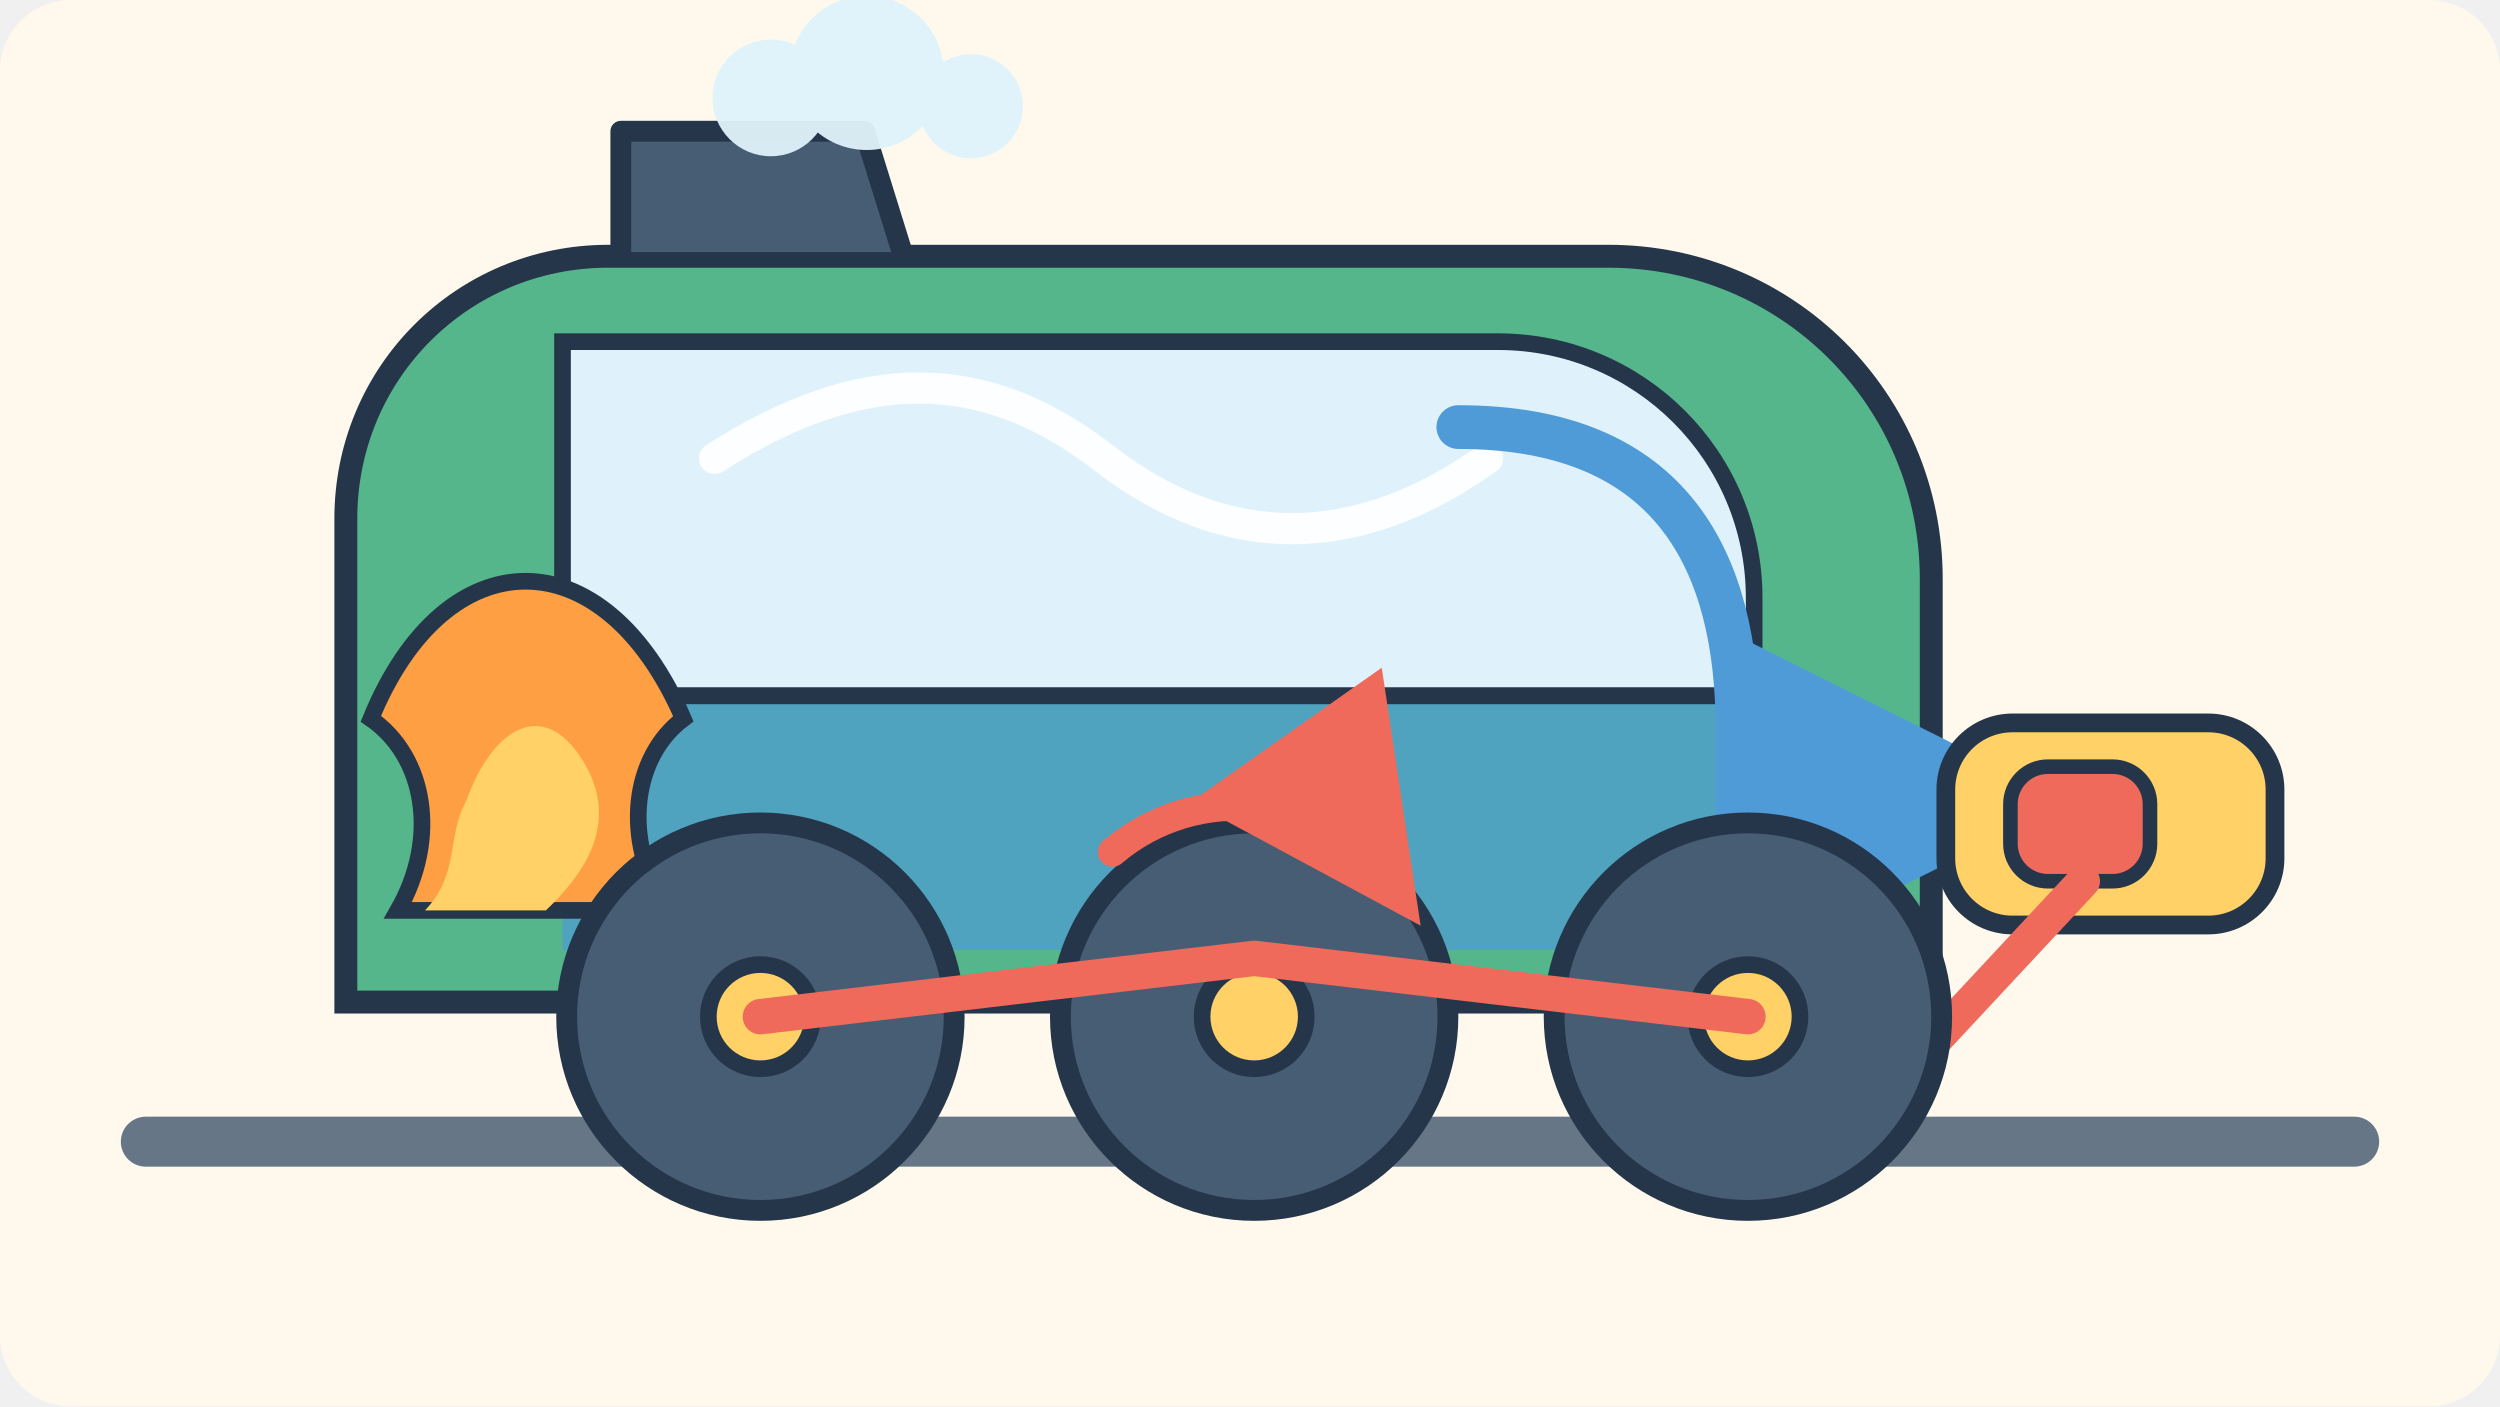
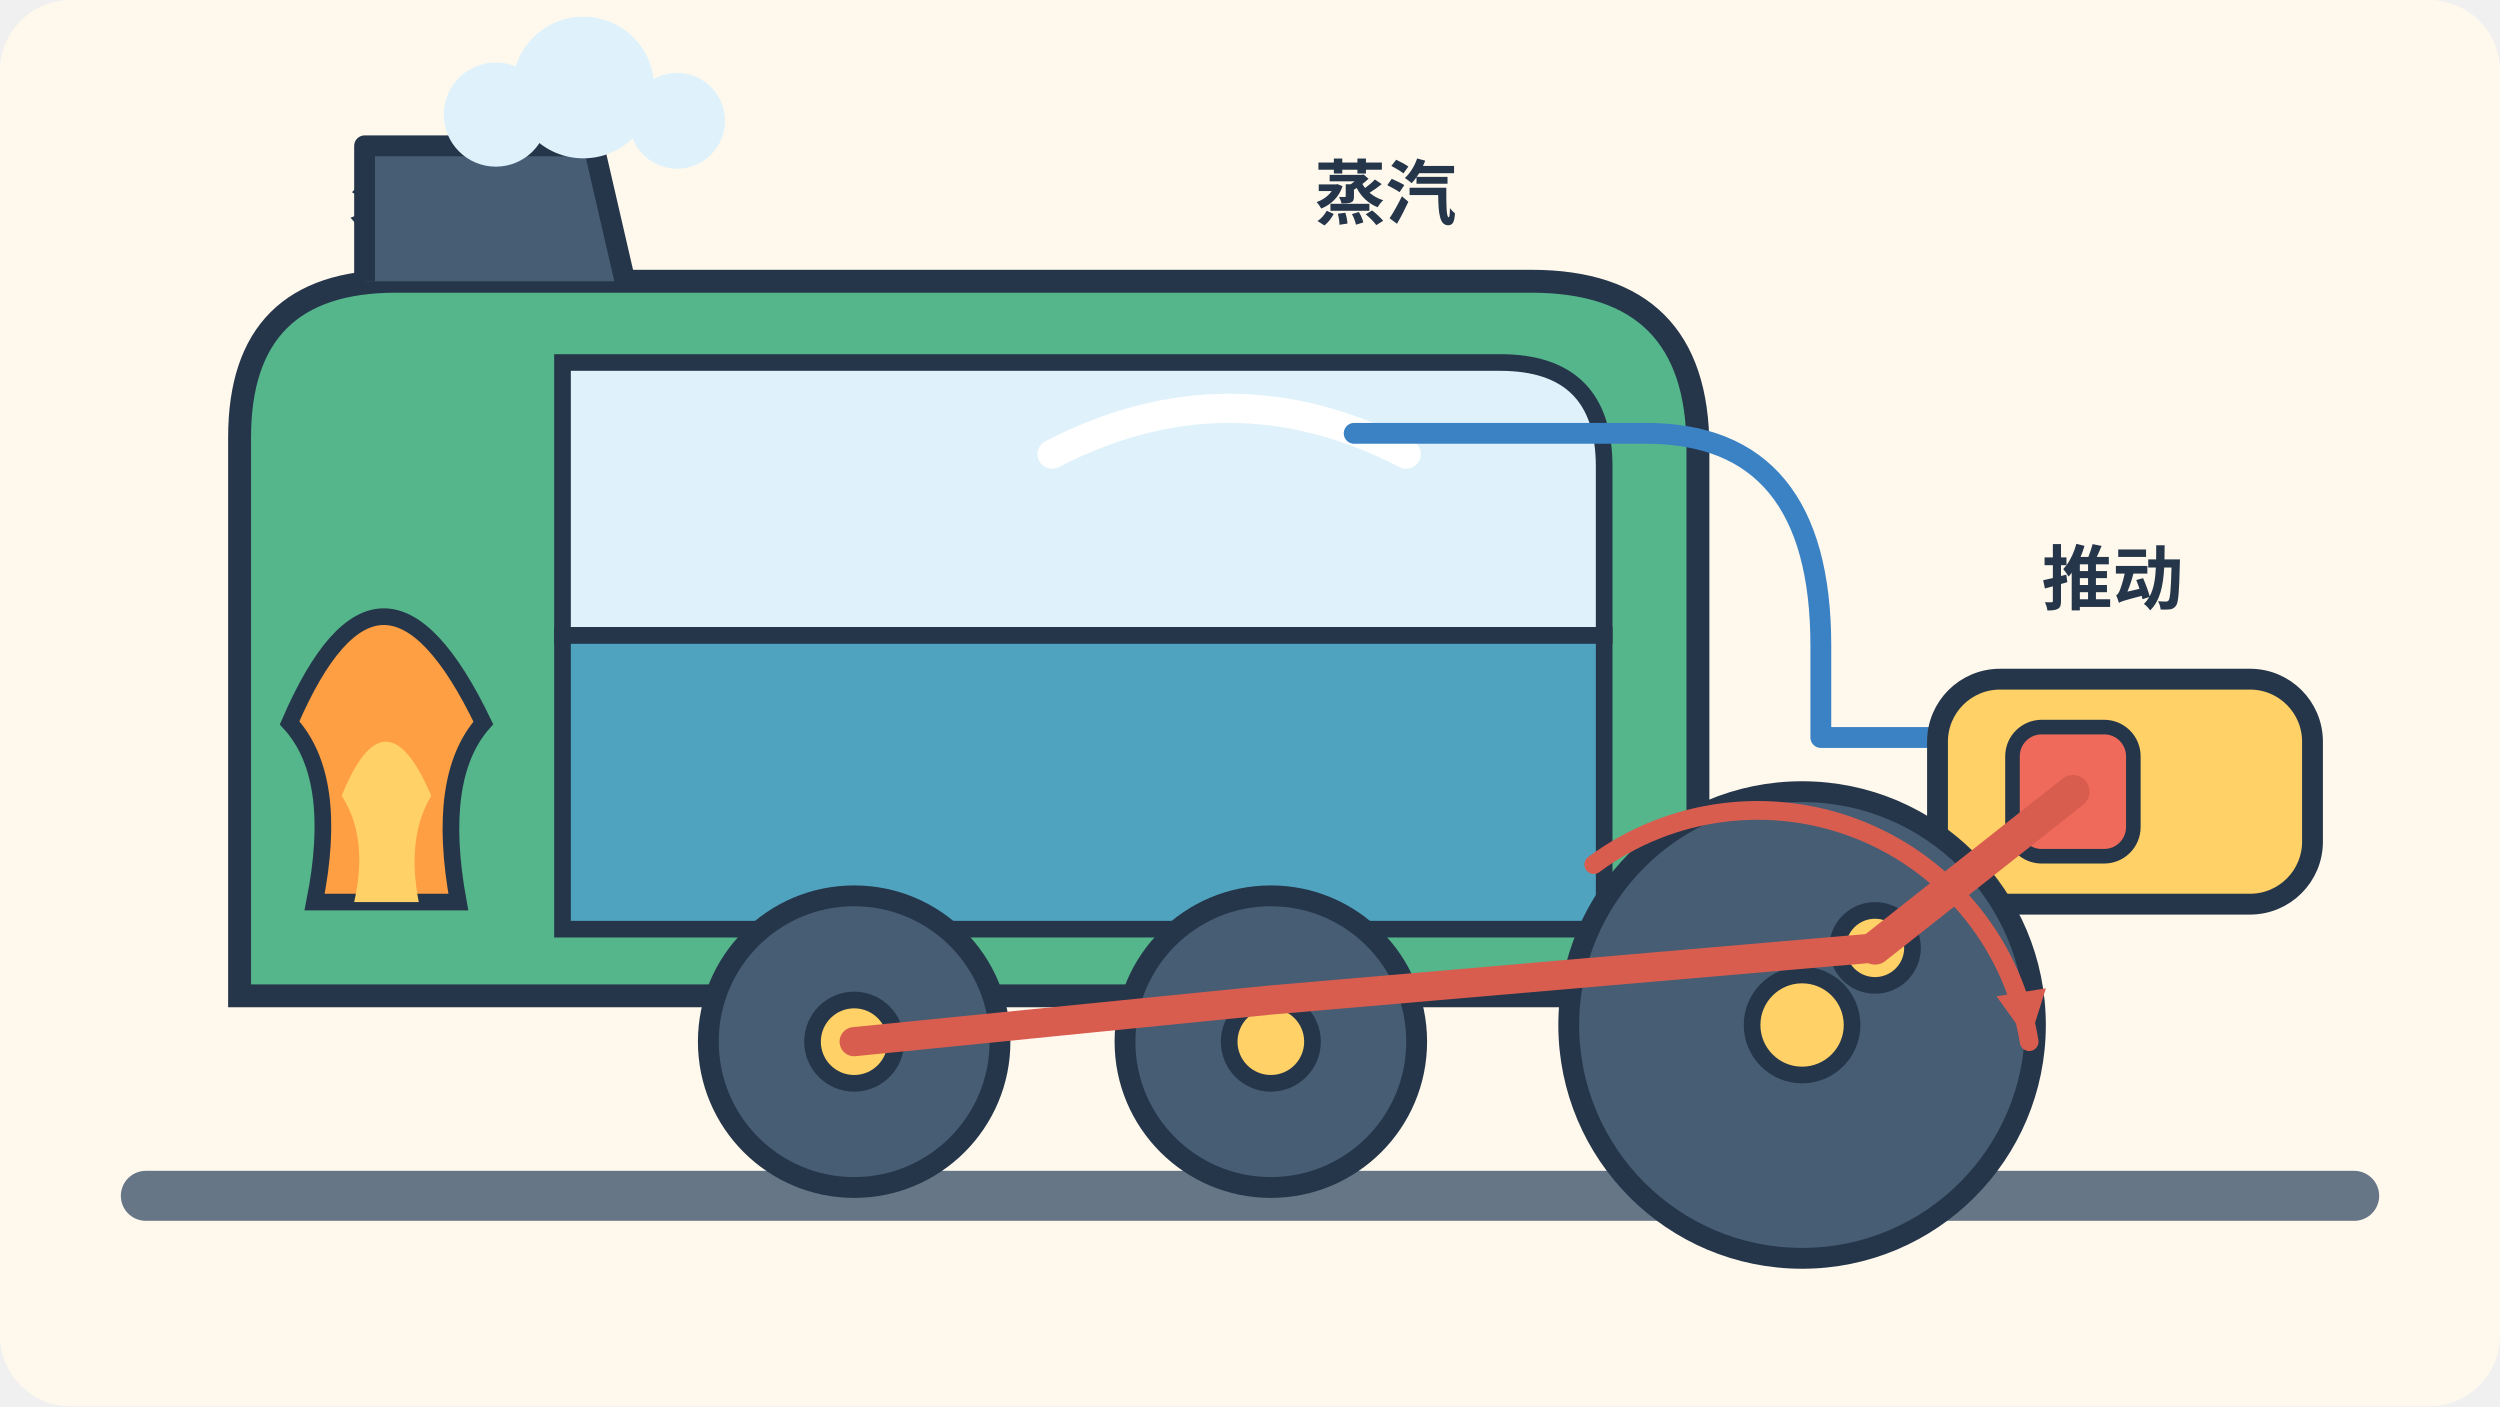
<svg xmlns="http://www.w3.org/2000/svg" viewBox="0 0 1200 675" role="img" aria-labelledby="title desc">
  <defs>
-     <marker id="steamArrow" viewBox="0 0 10 10" refX="8" refY="5" markerWidth="8" markerHeight="8" orient="auto">
-       <path d="M0 0 10 5 0 10Z" fill="#4f9bd8" />
+     <marker id="steamArrow" viewBox="0 0 20 20" refX="18" refY="10" markerWidth="30" markerHeight="30" markerUnits="userSpaceOnUse" orient="auto">
+       <path d="M2 2 18 10 2 18Z" fill="#3b82c4" />
    </marker>
-     <marker id="motionArrow" viewBox="0 0 10 10" refX="8" refY="5" markerWidth="8" markerHeight="8" orient="auto">
-       <path d="M0 0 10 5 0 10Z" fill="#ef6a5b" />
+     <marker id="motionArrow" viewBox="0 0 20 20" refX="18" refY="10" markerWidth="30" markerHeight="30" markerUnits="userSpaceOnUse" orient="auto">
+       <path d="M2 2 18 10 2 18Z" fill="#d95d4f" />
    </marker>
  </defs>
  <rect width="1200" height="675" rx="34" fill="#fff9ed" />
-   <path d="M70 548h1060" stroke="#667687" stroke-width="24" stroke-linecap="round" />
-   <path d="M166 481V249c0-70 56-126 126-126h480c86 0 155 69 155 155v203Z" fill="#55b68b" stroke="#25364a" stroke-width="11" />
-   <path d="M270 164h449c68 0 123 55 123 123v47H270Z" fill="#dff2fb" stroke="#25364a" stroke-width="8" />
-   <path d="M270 334h572v122H270Z" fill="#4f9bd8" fill-opacity=".68" />
-   <path d="M270 334h572" stroke="#25364a" stroke-width="8" />
-   <path d="M178 345c36-88 112-88 150 0-24 18-30 57-8 92H191c20-35 13-74-13-92Z" fill="#ff9f43" stroke="#25364a" stroke-width="8" />
-   <path d="M224 384c12-34 38-52 58-15 14 27-1 50-20 68h-58c17-18 10-35 20-53Z" fill="#ffd166" />
-   <path d="M343 220c70-45 129-45 187 0s121 45 184 0" fill="none" stroke="#fff" stroke-width="15" stroke-linecap="round" opacity=".9" />
-   <path d="M700 205c103 0 134 65 134 145v35h126" fill="none" stroke="#4f9bd8" stroke-width="21" stroke-linecap="round" marker-end="url(#steamArrow)" />
-   <rect x="934" y="347" width="158" height="97" rx="32" fill="#ffd166" stroke="#25364a" stroke-width="9" />
-   <rect x="965" y="368" width="67" height="55" rx="18" fill="#ef6a5b" stroke="#25364a" stroke-width="7" />
-   <path d="M1000 423 918 511" stroke="#ef6a5b" stroke-width="16" stroke-linecap="round" />
+   <path d="M70 574H1130" stroke="#667687" stroke-width="24" stroke-linecap="round" />
+   <path d="M115 478V210Q115 135 190 135H735Q815 135 815 215V478Z" fill="#55b68b" stroke="#25364a" stroke-width="11" />
+   <path d="M270 174H720Q770 174 770 224V305H270Z" fill="#dff2fb" stroke="#25364a" stroke-width="8" />
+   <path d="M270 305H770V446H270Z" fill="#4f9bd8" fill-opacity=".68" stroke="#25364a" stroke-width="8" />
+   <path d="M139 347Q183 245 232 347Q209 373 220 433H151Q163 373 139 347Z" fill="#ff9f43" stroke="#25364a" stroke-width="8" />
+   <path d="M164 382Q185 330 207 382Q195 402 201 433H170Q177 402 164 382Z" fill="#ffd166" />
+   <path d="M505 218Q590 174 675 218" fill="none" stroke="#fff" stroke-width="14" stroke-linecap="round" />
+   <path d="M650 208H790Q874 208 874 310V354H966" fill="none" stroke="#3b82c4" stroke-width="10" stroke-linecap="round" stroke-linejoin="round" marker-end="url(#steamArrow)" />
+   <rect x="930" y="326" width="180" height="108" rx="30" fill="#ffd166" stroke="#25364a" stroke-width="10" />
+   <rect x="966" y="349" width="58" height="62" rx="14" fill="#ef6a5b" stroke="#25364a" stroke-width="7" />
  <g fill="#465d73" stroke="#25364a" stroke-width="10">
-     <circle cx="365" cy="488" r="93" />
-     <circle cx="602" cy="488" r="93" />
-     <circle cx="839" cy="488" r="93" />
+     <circle cx="410" cy="500" r="70" />
+     <circle cx="610" cy="500" r="70" />
+     <circle cx="865" cy="492" r="112" />
  </g>
  <g fill="#ffd166" stroke="#25364a" stroke-width="8">
-     <circle cx="365" cy="488" r="25" />
-     <circle cx="602" cy="488" r="25" />
-     <circle cx="839" cy="488" r="25" />
+     <circle cx="410" cy="500" r="20" />
+     <circle cx="610" cy="500" r="20" />
+     <circle cx="865" cy="492" r="24" />
+     <circle cx="900" cy="455" r="18" />
  </g>
-   <path d="M365 488 602 460 839 488" fill="none" stroke="#ef6a5b" stroke-width="17" stroke-linecap="round" stroke-linejoin="round" />
-   <path d="M534 409a92 92 0 0 1 135 17" fill="none" stroke="#ef6a5b" stroke-width="14" stroke-linecap="round" marker-end="url(#motionArrow)" />
-   <path d="M298 121V63h117l18 58" fill="#465d73" stroke="#25364a" stroke-width="10" stroke-linejoin="round" />
-   <g fill="#dff2fb" opacity=".95">
-     <circle cx="370" cy="47" r="28" />
-     <circle cx="416" cy="35" r="37" />
-     <circle cx="466" cy="51" r="25" />
+   <path d="M995 380L900 455" fill="none" stroke="#d95d4f" stroke-width="16" stroke-linecap="round" />
+   <path d="M410 500L610 480L900 455" fill="none" stroke="#d95d4f" stroke-width="14" stroke-linecap="round" stroke-linejoin="round" />
+   <path d="M765 415A132 132 0 0 1 974 500" fill="none" stroke="#d95d4f" stroke-width="9" stroke-linecap="round" marker-end="url(#motionArrow)" />
+   <g font-family="sans-serif" font-size="34" font-weight="700" text-anchor="middle" fill="#25364a">
+     <text x="184" y="105">火</text>
+     <text x="665" y="105">蒸汽</text>
+     <text x="1014" y="290">推动</text>
+   </g>
+   <path d="M175 135V70H285L300 135" fill="#465d73" stroke="#25364a" stroke-width="10" stroke-linejoin="round" />
+   <g fill="#dff2fb">
+     <circle cx="238" cy="55" r="25" />
+     <circle cx="280" cy="42" r="34" />
+     <circle cx="325" cy="58" r="23" />
  </g>
</svg>
